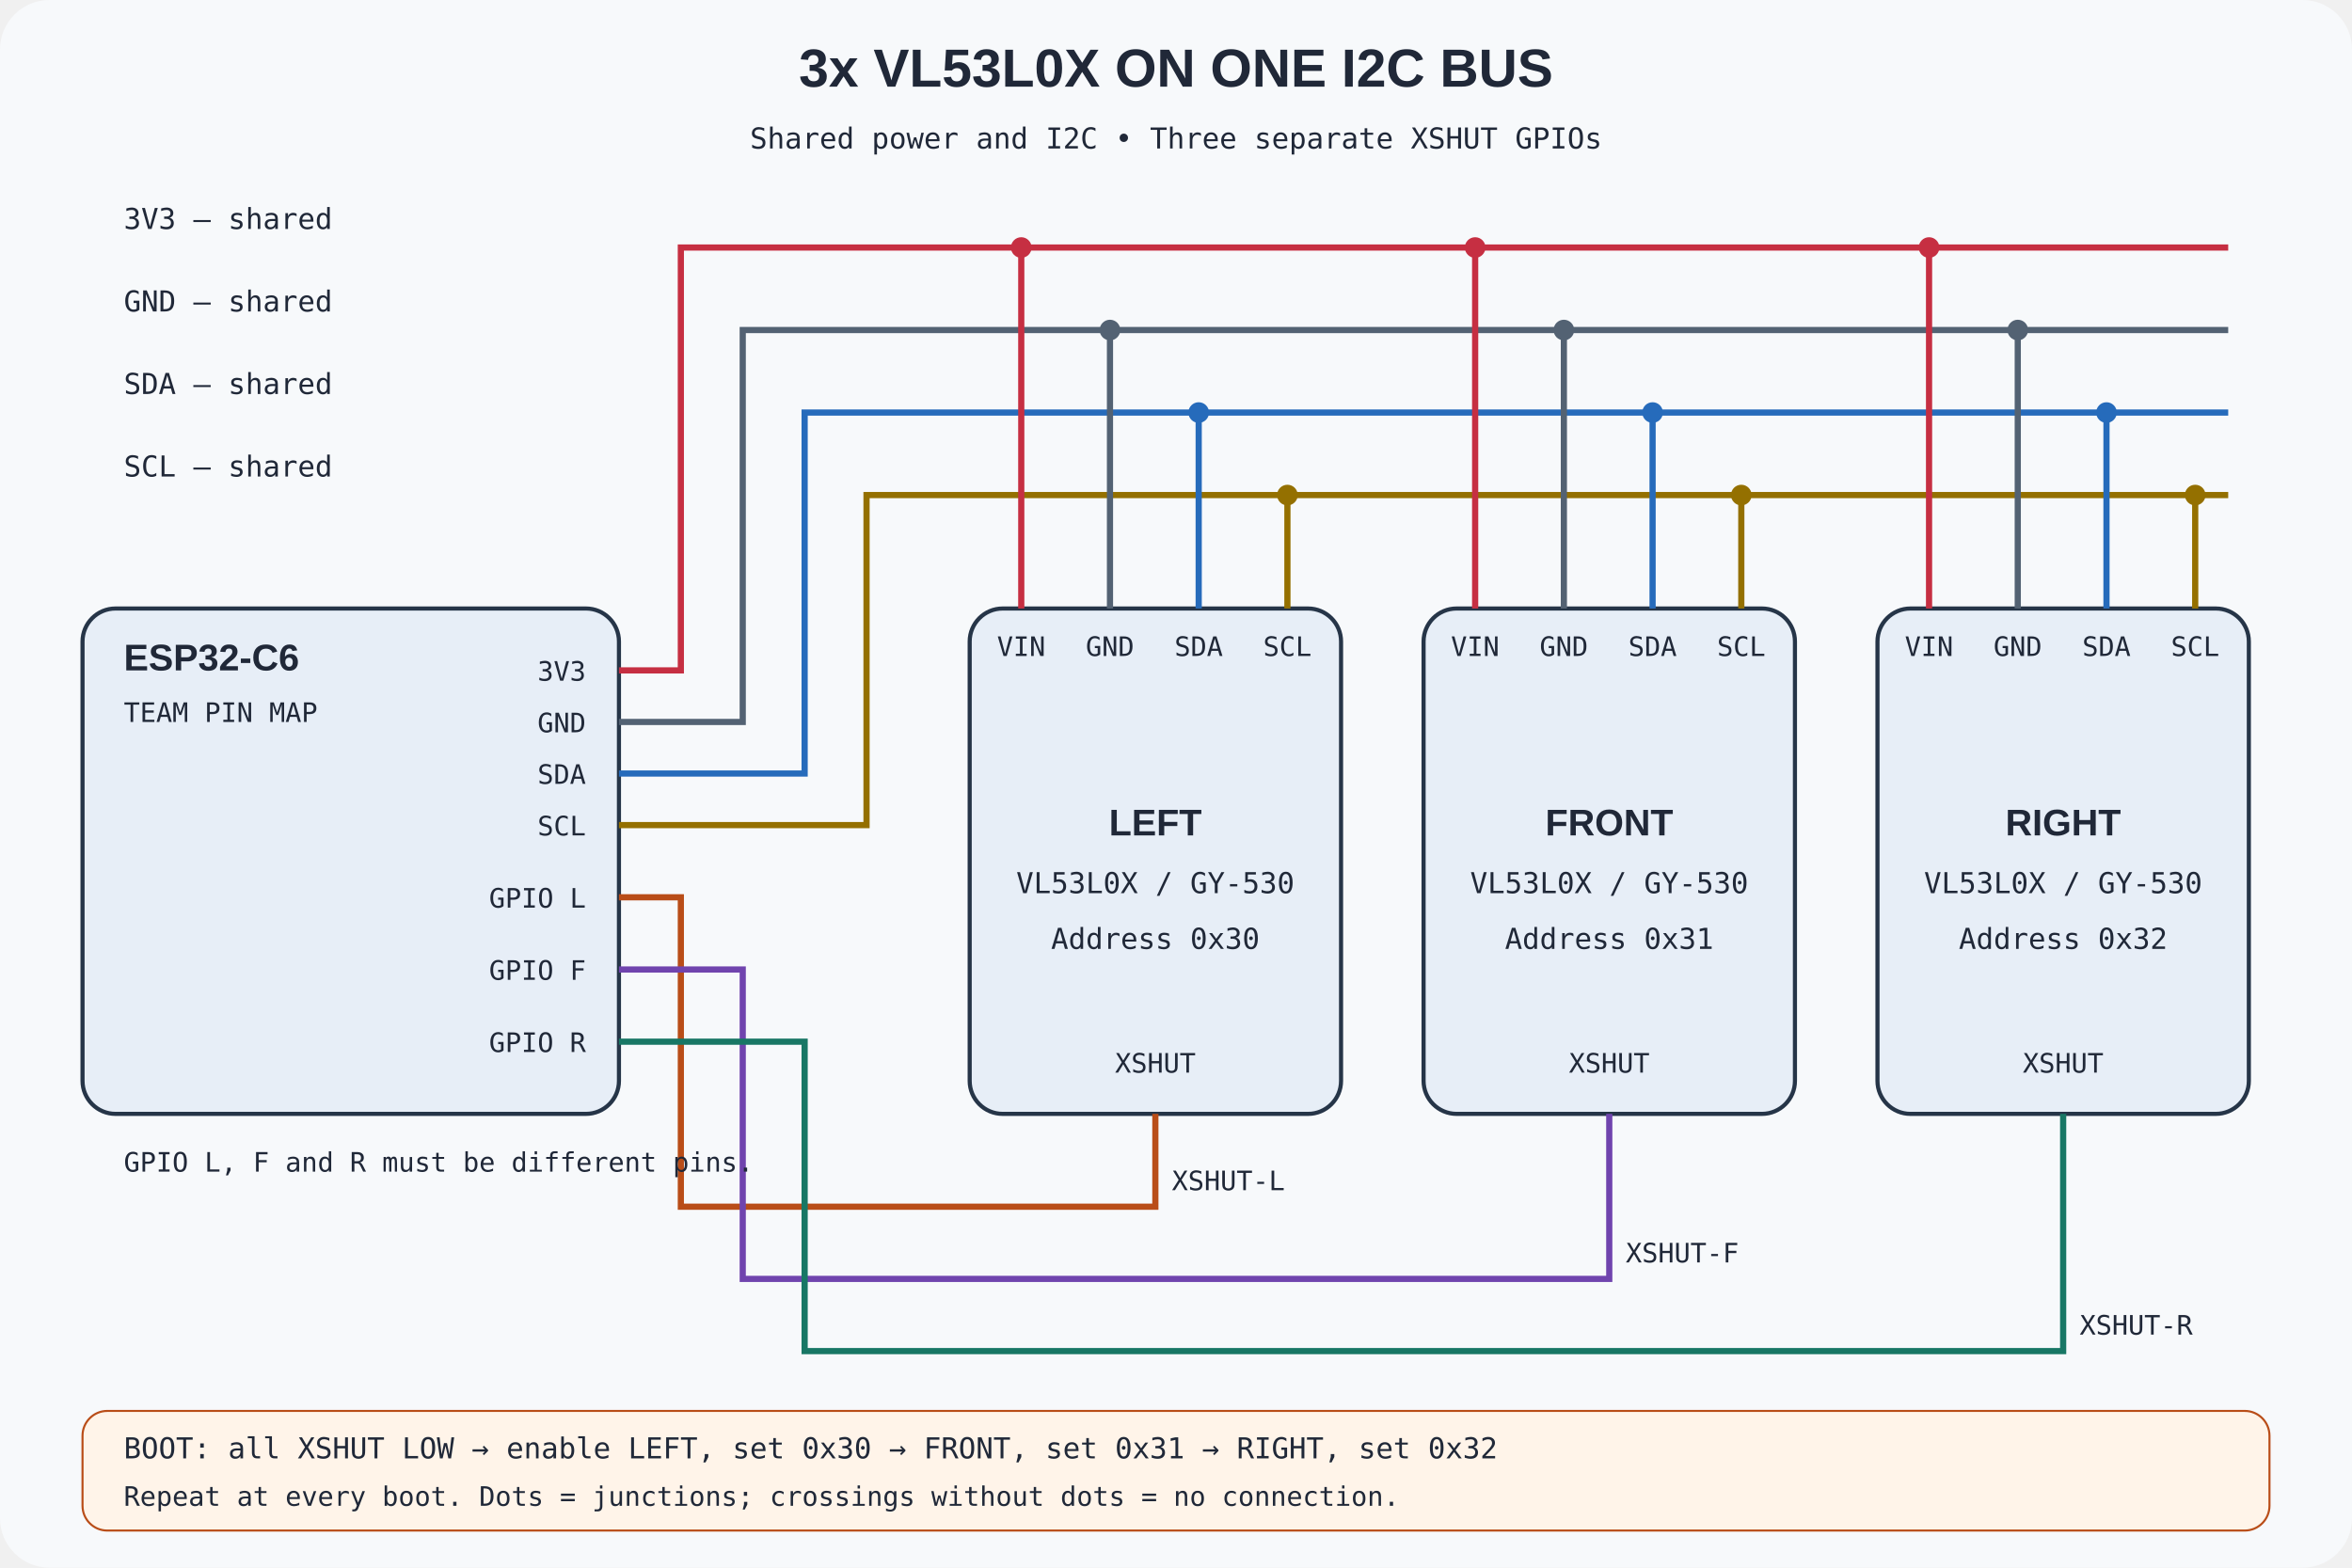
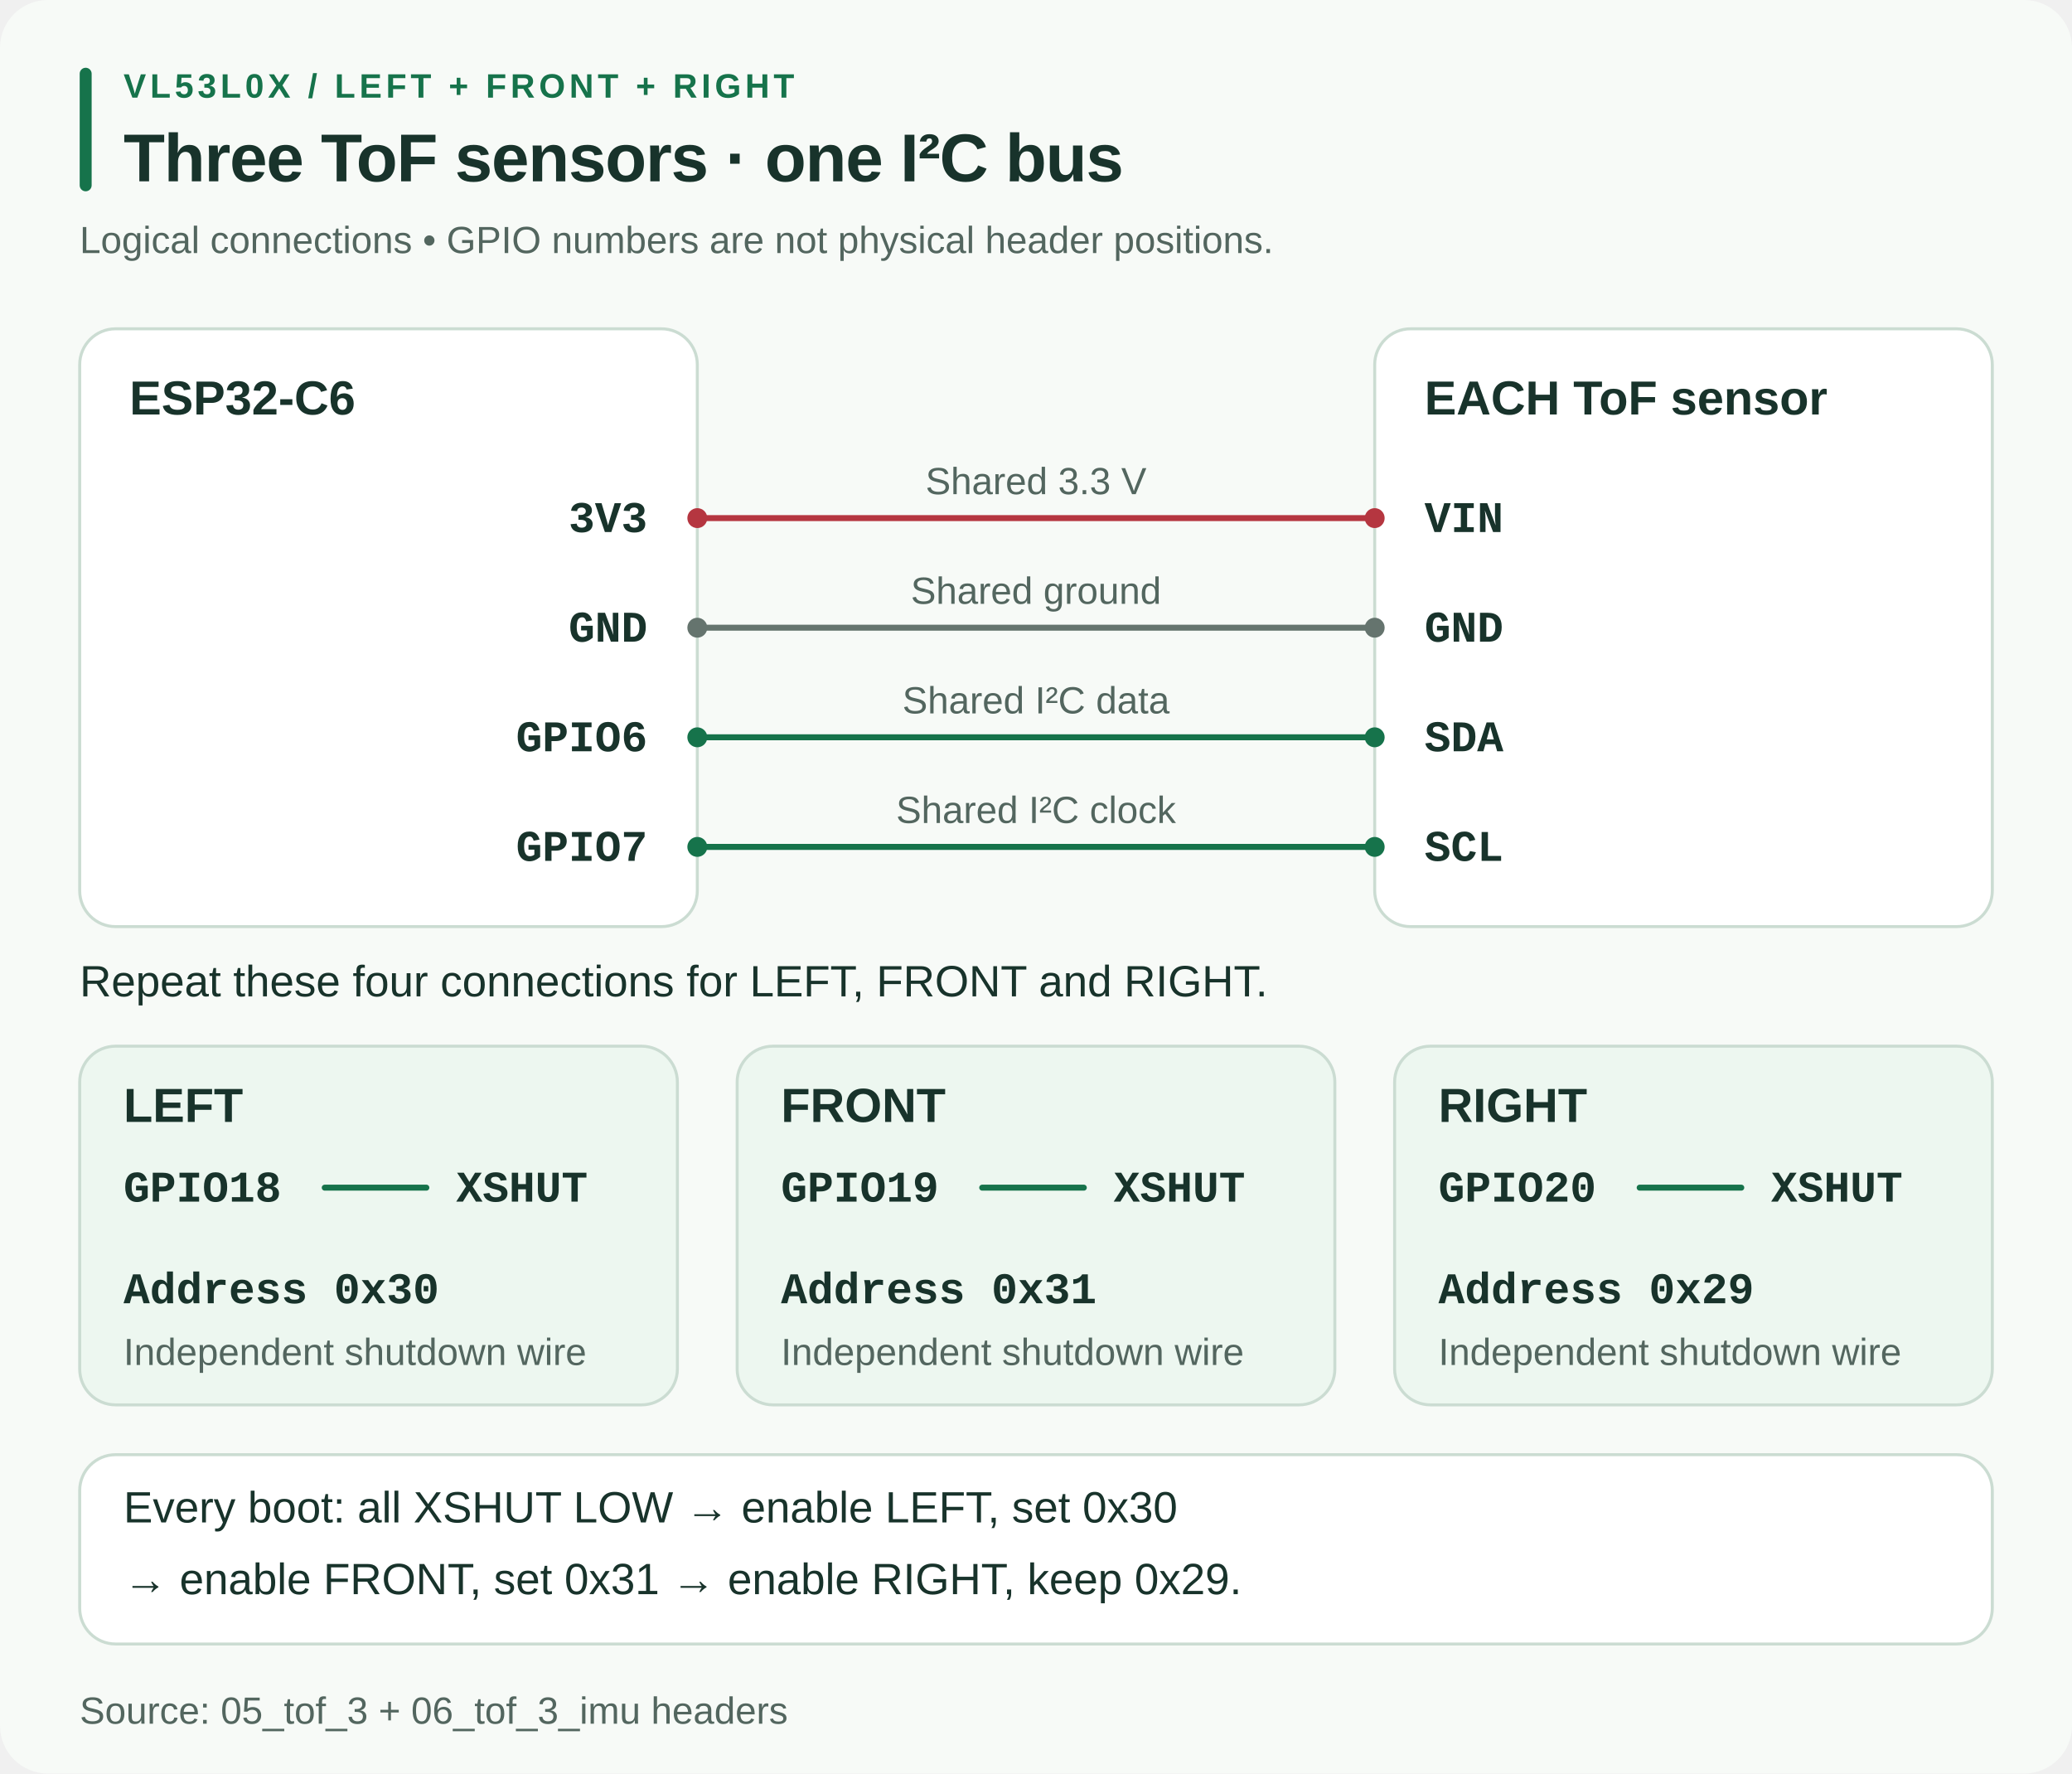
- <svg xmlns="http://www.w3.org/2000/svg" viewBox="0 0 1140 760" role="img" aria-labelledby="title desc">
+ <svg xmlns="http://www.w3.org/2000/svg" viewBox="0 0 1040 890" width="1040" height="890" style="display:block;width:100%;height:auto;max-width:1040px" role="img" aria-labelledby="title desc">
  <style>
-     text { font-family: Arial, sans-serif; fill: #202838; }
-     .mono { font-family: monospace; font-size: 14px; }
-     .label { font-size: 18px; font-weight: 700; }
-     .pin { font-family: monospace; font-size: 13px; }
-     .wire { fill: none; stroke-width: 3; }
-   </style>
-   <rect width="1140" height="760" rx="24" fill="#f7f9fb" />
-   <text x="570" y="42" text-anchor="middle" font-size="26" font-weight="700">3x VL53L0X ON ONE I2C BUS</text>
-   <text x="570" y="72" text-anchor="middle" class="mono">Shared power and I2C • Three separate XSHUT GPIOs</text>
-   <rect x="40" y="295" width="260" height="245" rx="16" fill="#e7eef7" stroke="#263548" stroke-width="2" />
-   <text x="60" y="325" class="label">ESP32-C6</text>
-   <text x="60" y="350" class="pin">TEAM PIN MAP</text>
-   <text x="284" y="330" text-anchor="end" class="pin">3V3</text>
-   <path class="wire" stroke="#c62f42" d="M300 325 H330 V120 H1080" />
-   <text x="60" y="111" class="mono">3V3 — shared</text>
-   <text x="284" y="355" text-anchor="end" class="pin">GND</text>
-   <path class="wire" stroke="#536273" d="M300 350 H360 V160 H1080" />
-   <text x="60" y="151" class="mono">GND — shared</text>
-   <text x="284" y="380" text-anchor="end" class="pin">SDA</text>
-   <path class="wire" stroke="#266bbb" d="M300 375 H390 V200 H1080" />
-   <text x="60" y="191" class="mono">SDA — shared</text>
-   <text x="284" y="405" text-anchor="end" class="pin">SCL</text>
-   <path class="wire" stroke="#947000" d="M300 400 H420 V240 H1080" />
-   <text x="60" y="231" class="mono">SCL — shared</text>
-   <rect x="470" y="295" width="180" height="245" rx="16" fill="#e7eef7" stroke="#263548" stroke-width="2" />
-   <text x="560" y="405" text-anchor="middle" class="label">LEFT</text>
-   <text x="560" y="433" text-anchor="middle" class="mono">VL53L0X / GY-530</text>
-   <text x="560" y="460" text-anchor="middle" class="mono">Address 0x30</text>
-   <text x="560" y="520" text-anchor="middle" class="pin">XSHUT</text>
-   <text x="284" y="440" text-anchor="end" class="pin">GPIO L</text>
-   <path id="xshut-0" class="wire" stroke="#b94d18" d="M300 435 H330 V585 H560 V540" />
-   <text x="568" y="577" class="pin">XSHUT-L</text>
-   <path class="wire" stroke="#c62f42" d="M495 120 V295" />
-   <circle cx="495" cy="120" r="5" fill="#c62f42" />
-   <text x="495" y="318" text-anchor="middle" class="pin">VIN</text>
-   <path class="wire" stroke="#536273" d="M538 160 V295" />
-   <circle cx="538" cy="160" r="5" fill="#536273" />
-   <text x="538" y="318" text-anchor="middle" class="pin">GND</text>
-   <path class="wire" stroke="#266bbb" d="M581 200 V295" />
-   <circle cx="581" cy="200" r="5" fill="#266bbb" />
-   <text x="581" y="318" text-anchor="middle" class="pin">SDA</text>
-   <path class="wire" stroke="#947000" d="M624 240 V295" />
-   <circle cx="624" cy="240" r="5" fill="#947000" />
-   <text x="624" y="318" text-anchor="middle" class="pin">SCL</text>
-   <rect x="690" y="295" width="180" height="245" rx="16" fill="#e7eef7" stroke="#263548" stroke-width="2" />
-   <text x="780" y="405" text-anchor="middle" class="label">FRONT</text>
-   <text x="780" y="433" text-anchor="middle" class="mono">VL53L0X / GY-530</text>
-   <text x="780" y="460" text-anchor="middle" class="mono">Address 0x31</text>
-   <text x="780" y="520" text-anchor="middle" class="pin">XSHUT</text>
-   <text x="284" y="475" text-anchor="end" class="pin">GPIO F</text>
-   <path id="xshut-1" class="wire" stroke="#7044ae" d="M300 470 H360 V620 H780 V540" />
-   <text x="788" y="612" class="pin">XSHUT-F</text>
-   <path class="wire" stroke="#c62f42" d="M715 120 V295" />
-   <circle cx="715" cy="120" r="5" fill="#c62f42" />
-   <text x="715" y="318" text-anchor="middle" class="pin">VIN</text>
-   <path class="wire" stroke="#536273" d="M758 160 V295" />
-   <circle cx="758" cy="160" r="5" fill="#536273" />
-   <text x="758" y="318" text-anchor="middle" class="pin">GND</text>
-   <path class="wire" stroke="#266bbb" d="M801 200 V295" />
-   <circle cx="801" cy="200" r="5" fill="#266bbb" />
-   <text x="801" y="318" text-anchor="middle" class="pin">SDA</text>
-   <path class="wire" stroke="#947000" d="M844 240 V295" />
-   <circle cx="844" cy="240" r="5" fill="#947000" />
-   <text x="844" y="318" text-anchor="middle" class="pin">SCL</text>
-   <rect x="910" y="295" width="180" height="245" rx="16" fill="#e7eef7" stroke="#263548" stroke-width="2" />
-   <text x="1000" y="405" text-anchor="middle" class="label">RIGHT</text>
-   <text x="1000" y="433" text-anchor="middle" class="mono">VL53L0X / GY-530</text>
-   <text x="1000" y="460" text-anchor="middle" class="mono">Address 0x32</text>
-   <text x="1000" y="520" text-anchor="middle" class="pin">XSHUT</text>
-   <text x="284" y="510" text-anchor="end" class="pin">GPIO R</text>
-   <path id="xshut-2" class="wire" stroke="#187765" d="M300 505 H390 V655 H1000 V540" />
-   <text x="1008" y="647" class="pin">XSHUT-R</text>
-   <path class="wire" stroke="#c62f42" d="M935 120 V295" />
-   <circle cx="935" cy="120" r="5" fill="#c62f42" />
-   <text x="935" y="318" text-anchor="middle" class="pin">VIN</text>
-   <path class="wire" stroke="#536273" d="M978 160 V295" />
-   <circle cx="978" cy="160" r="5" fill="#536273" />
-   <text x="978" y="318" text-anchor="middle" class="pin">GND</text>
-   <path class="wire" stroke="#266bbb" d="M1021 200 V295" />
-   <circle cx="1021" cy="200" r="5" fill="#266bbb" />
-   <text x="1021" y="318" text-anchor="middle" class="pin">SDA</text>
-   <path class="wire" stroke="#947000" d="M1064 240 V295" />
-   <circle cx="1064" cy="240" r="5" fill="#947000" />
-   <text x="1064" y="318" text-anchor="middle" class="pin">SCL</text>
-   <text x="60" y="568" class="pin">GPIO L, F and R must be different pins.</text>
-   <rect x="40" y="684" width="1060" height="58" rx="12" fill="#fff4e9" stroke="#b94d18" />
-   <text x="60" y="707" class="mono">BOOT: all XSHUT LOW → enable LEFT, set 0x30 → FRONT, set 0x31 → RIGHT, set 0x32</text>
-   <text x="60" y="730" class="pin">Repeat at every boot. Dots = junctions; crossings without dots = no connection.</text>
+ text{font-family:Arial,Helvetica,sans-serif;fill:#18332b}
+ .title{font-size:34px;font-weight:700;letter-spacing:-.5px}
+ .section{font-size:24px;font-weight:700}
+ .body{font-size:22px}
+ .small{font-size:19px;fill:#53665f}
+ .mono{font-family:Consolas,'Liberation Mono',monospace;font-size:22px;font-weight:700}
+ .kicker{font-size:17px;font-weight:700;letter-spacing:2px;fill:#16734b}
+ .green{font-size:22px;font-weight:700;fill:#16734b}
+ .red{font-size:22px;font-weight:700;fill:#b53640}
+ </style>
+   <rect width="1040" height="890" rx="24" fill="#f7faf7" />
+   <rect x="40" y="34" width="6" height="62" rx="3" fill="#16734b" />
+   <text x="62" y="49" class="kicker">VL53L0X / LEFT + FRONT + RIGHT</text>
+   <text x="62" y="91" class="title">Three ToF sensors · one I²C bus</text>
+   <text x="40" y="127" class="small">Logical connections • GPIO numbers are not physical header positions.</text>
+   <rect x="40" y="165" width="310" height="300" rx="18" fill="#fff" stroke="#cbdcd2" stroke-width="1.5" />
+   <rect x="690" y="165" width="310" height="300" rx="18" fill="#fff" stroke="#cbdcd2" stroke-width="1.5" />
+   <text x="65" y="208" class="section">ESP32-C6</text>
+   <text x="715" y="208" class="section">EACH ToF sensor</text>
+   <text x="325" y="267" class="mono" text-anchor="end">3V3</text>
+   <text x="715" y="267" class="mono">VIN</text>
+   <path d="M350 260 H690" fill="none" stroke="#b53640" stroke-width="3" stroke-linecap="round" stroke-linejoin="round" />
+   <circle cx="350" cy="260" r="5" fill="#b53640" />
+   <circle cx="690" cy="260" r="5" fill="#b53640" />
+   <text x="520" y="248" class="small" text-anchor="middle">Shared 3.3 V</text>
+   <text x="325" y="322" class="mono" text-anchor="end">GND</text>
+   <text x="715" y="322" class="mono">GND</text>
+   <path d="M350 315 H690" fill="none" stroke="#65746e" stroke-width="3" stroke-linecap="round" stroke-linejoin="round" />
+   <circle cx="350" cy="315" r="5" fill="#65746e" />
+   <circle cx="690" cy="315" r="5" fill="#65746e" />
+   <text x="520" y="303" class="small" text-anchor="middle">Shared ground</text>
+   <text x="325" y="377" class="mono" text-anchor="end">GPIO6</text>
+   <text x="715" y="377" class="mono">SDA</text>
+   <path d="M350 370 H690" fill="none" stroke="#16734b" stroke-width="3" stroke-linecap="round" stroke-linejoin="round" />
+   <circle cx="350" cy="370" r="5" fill="#16734b" />
+   <circle cx="690" cy="370" r="5" fill="#16734b" />
+   <text x="520" y="358" class="small" text-anchor="middle">Shared I²C data</text>
+   <text x="325" y="432" class="mono" text-anchor="end">GPIO7</text>
+   <text x="715" y="432" class="mono">SCL</text>
+   <path d="M350 425 H690" fill="none" stroke="#16734b" stroke-width="3" stroke-linecap="round" stroke-linejoin="round" />
+   <circle cx="350" cy="425" r="5" fill="#16734b" />
+   <circle cx="690" cy="425" r="5" fill="#16734b" />
+   <text x="520" y="413" class="small" text-anchor="middle">Shared I²C clock</text>
+   <text x="40" y="500" class="body">Repeat these four connections for LEFT, FRONT and RIGHT.</text>
+   <rect x="40" y="525" width="300" height="180" rx="18" fill="#edf7f0" stroke="#cbdcd2" stroke-width="1.5" />
+   <text x="62" y="563" class="section">LEFT</text>
+   <text x="62" y="603" class="mono">GPIO18</text>
+   <path d="M163 596 H214" fill="none" stroke="#16734b" stroke-width="3" stroke-linecap="round" stroke-linejoin="round" />
+   <text x="229" y="603" class="mono">XSHUT</text>
+   <text x="62" y="654" class="mono">Address 0x30</text>
+   <text x="62" y="685" class="small">Independent shutdown wire</text>
+   <rect x="370" y="525" width="300" height="180" rx="18" fill="#edf7f0" stroke="#cbdcd2" stroke-width="1.5" />
+   <text x="392" y="563" class="section">FRONT</text>
+   <text x="392" y="603" class="mono">GPIO19</text>
+   <path d="M493 596 H544" fill="none" stroke="#16734b" stroke-width="3" stroke-linecap="round" stroke-linejoin="round" />
+   <text x="559" y="603" class="mono">XSHUT</text>
+   <text x="392" y="654" class="mono">Address 0x31</text>
+   <text x="392" y="685" class="small">Independent shutdown wire</text>
+   <rect x="700" y="525" width="300" height="180" rx="18" fill="#edf7f0" stroke="#cbdcd2" stroke-width="1.5" />
+   <text x="722" y="563" class="section">RIGHT</text>
+   <text x="722" y="603" class="mono">GPIO20</text>
+   <path d="M823 596 H874" fill="none" stroke="#16734b" stroke-width="3" stroke-linecap="round" stroke-linejoin="round" />
+   <text x="889" y="603" class="mono">XSHUT</text>
+   <text x="722" y="654" class="mono">Address 0x29</text>
+   <text x="722" y="685" class="small">Independent shutdown wire</text>
+   <rect x="40" y="730" width="960" height="95" rx="18" fill="#fff" stroke="#cbdcd2" stroke-width="1.5" />
+   <text x="62" y="764" class="body">Every boot: all XSHUT LOW → enable LEFT, set 0x30</text>
+   <text x="62" y="800" class="body">→ enable FRONT, set 0x31 → enable RIGHT, keep 0x29.</text>
+   <text x="40" y="865" class="small">Source: 05_tof_3 + 06_tof_3_imu headers</text>
</svg>
